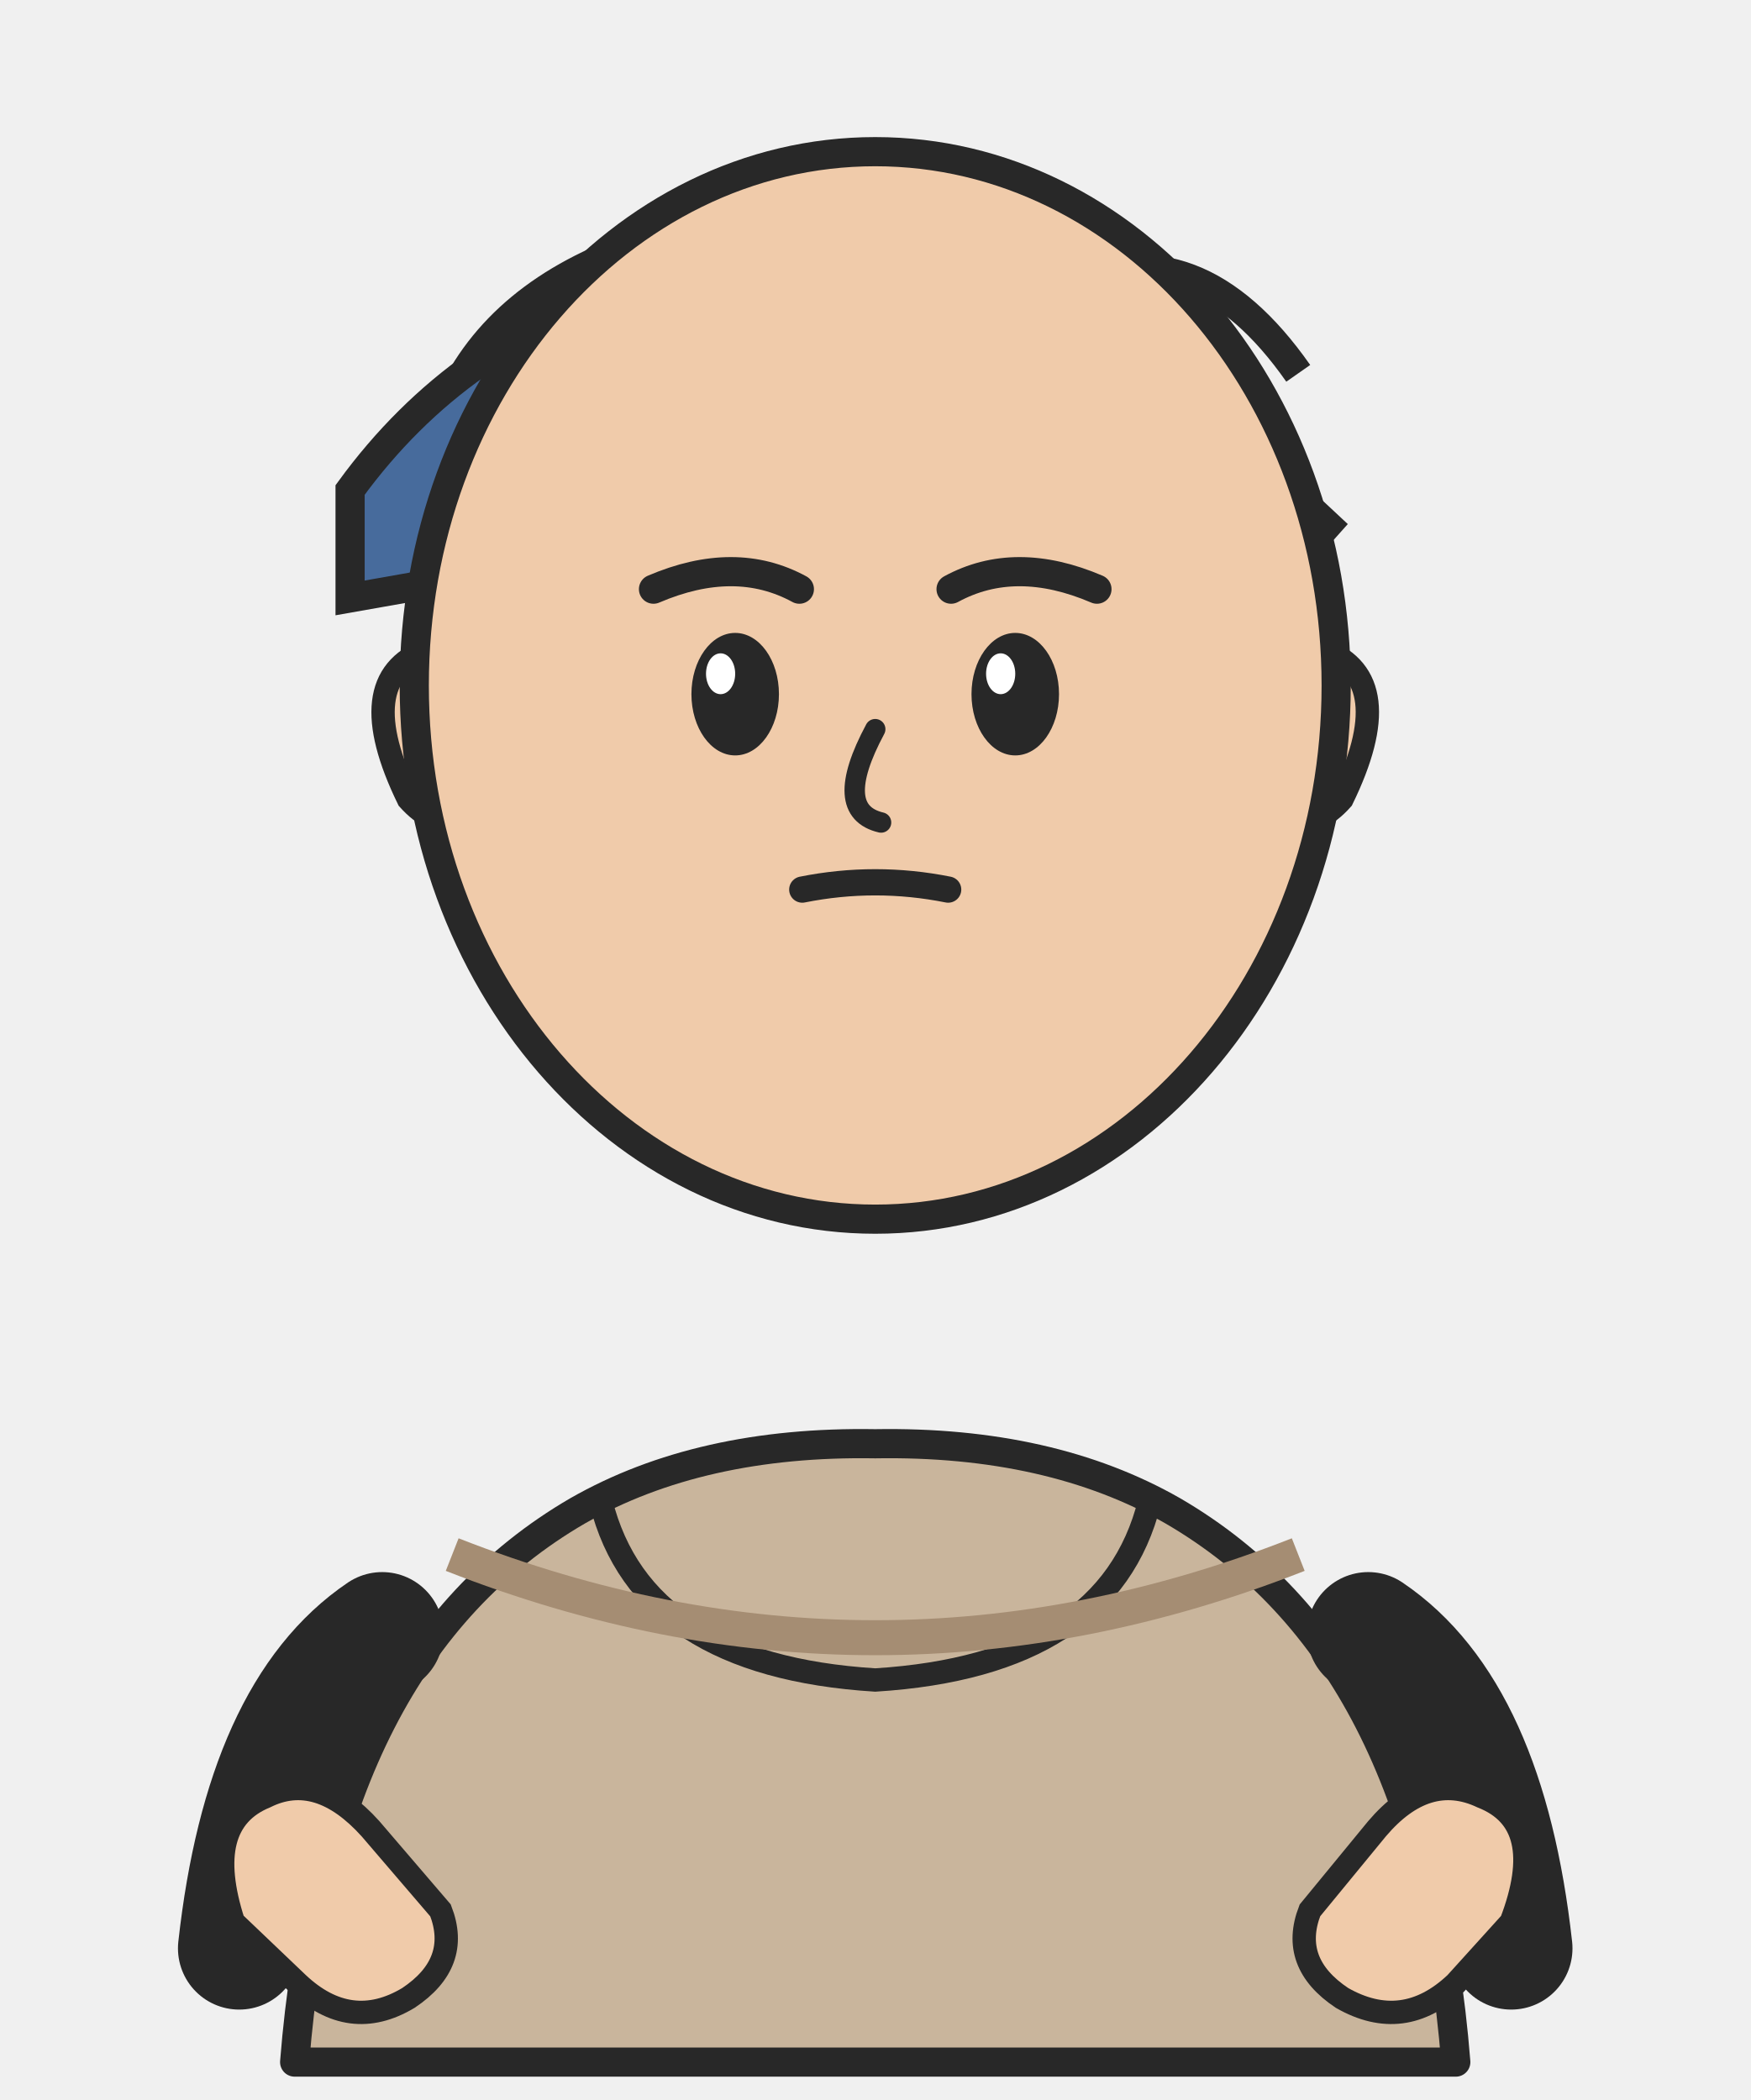
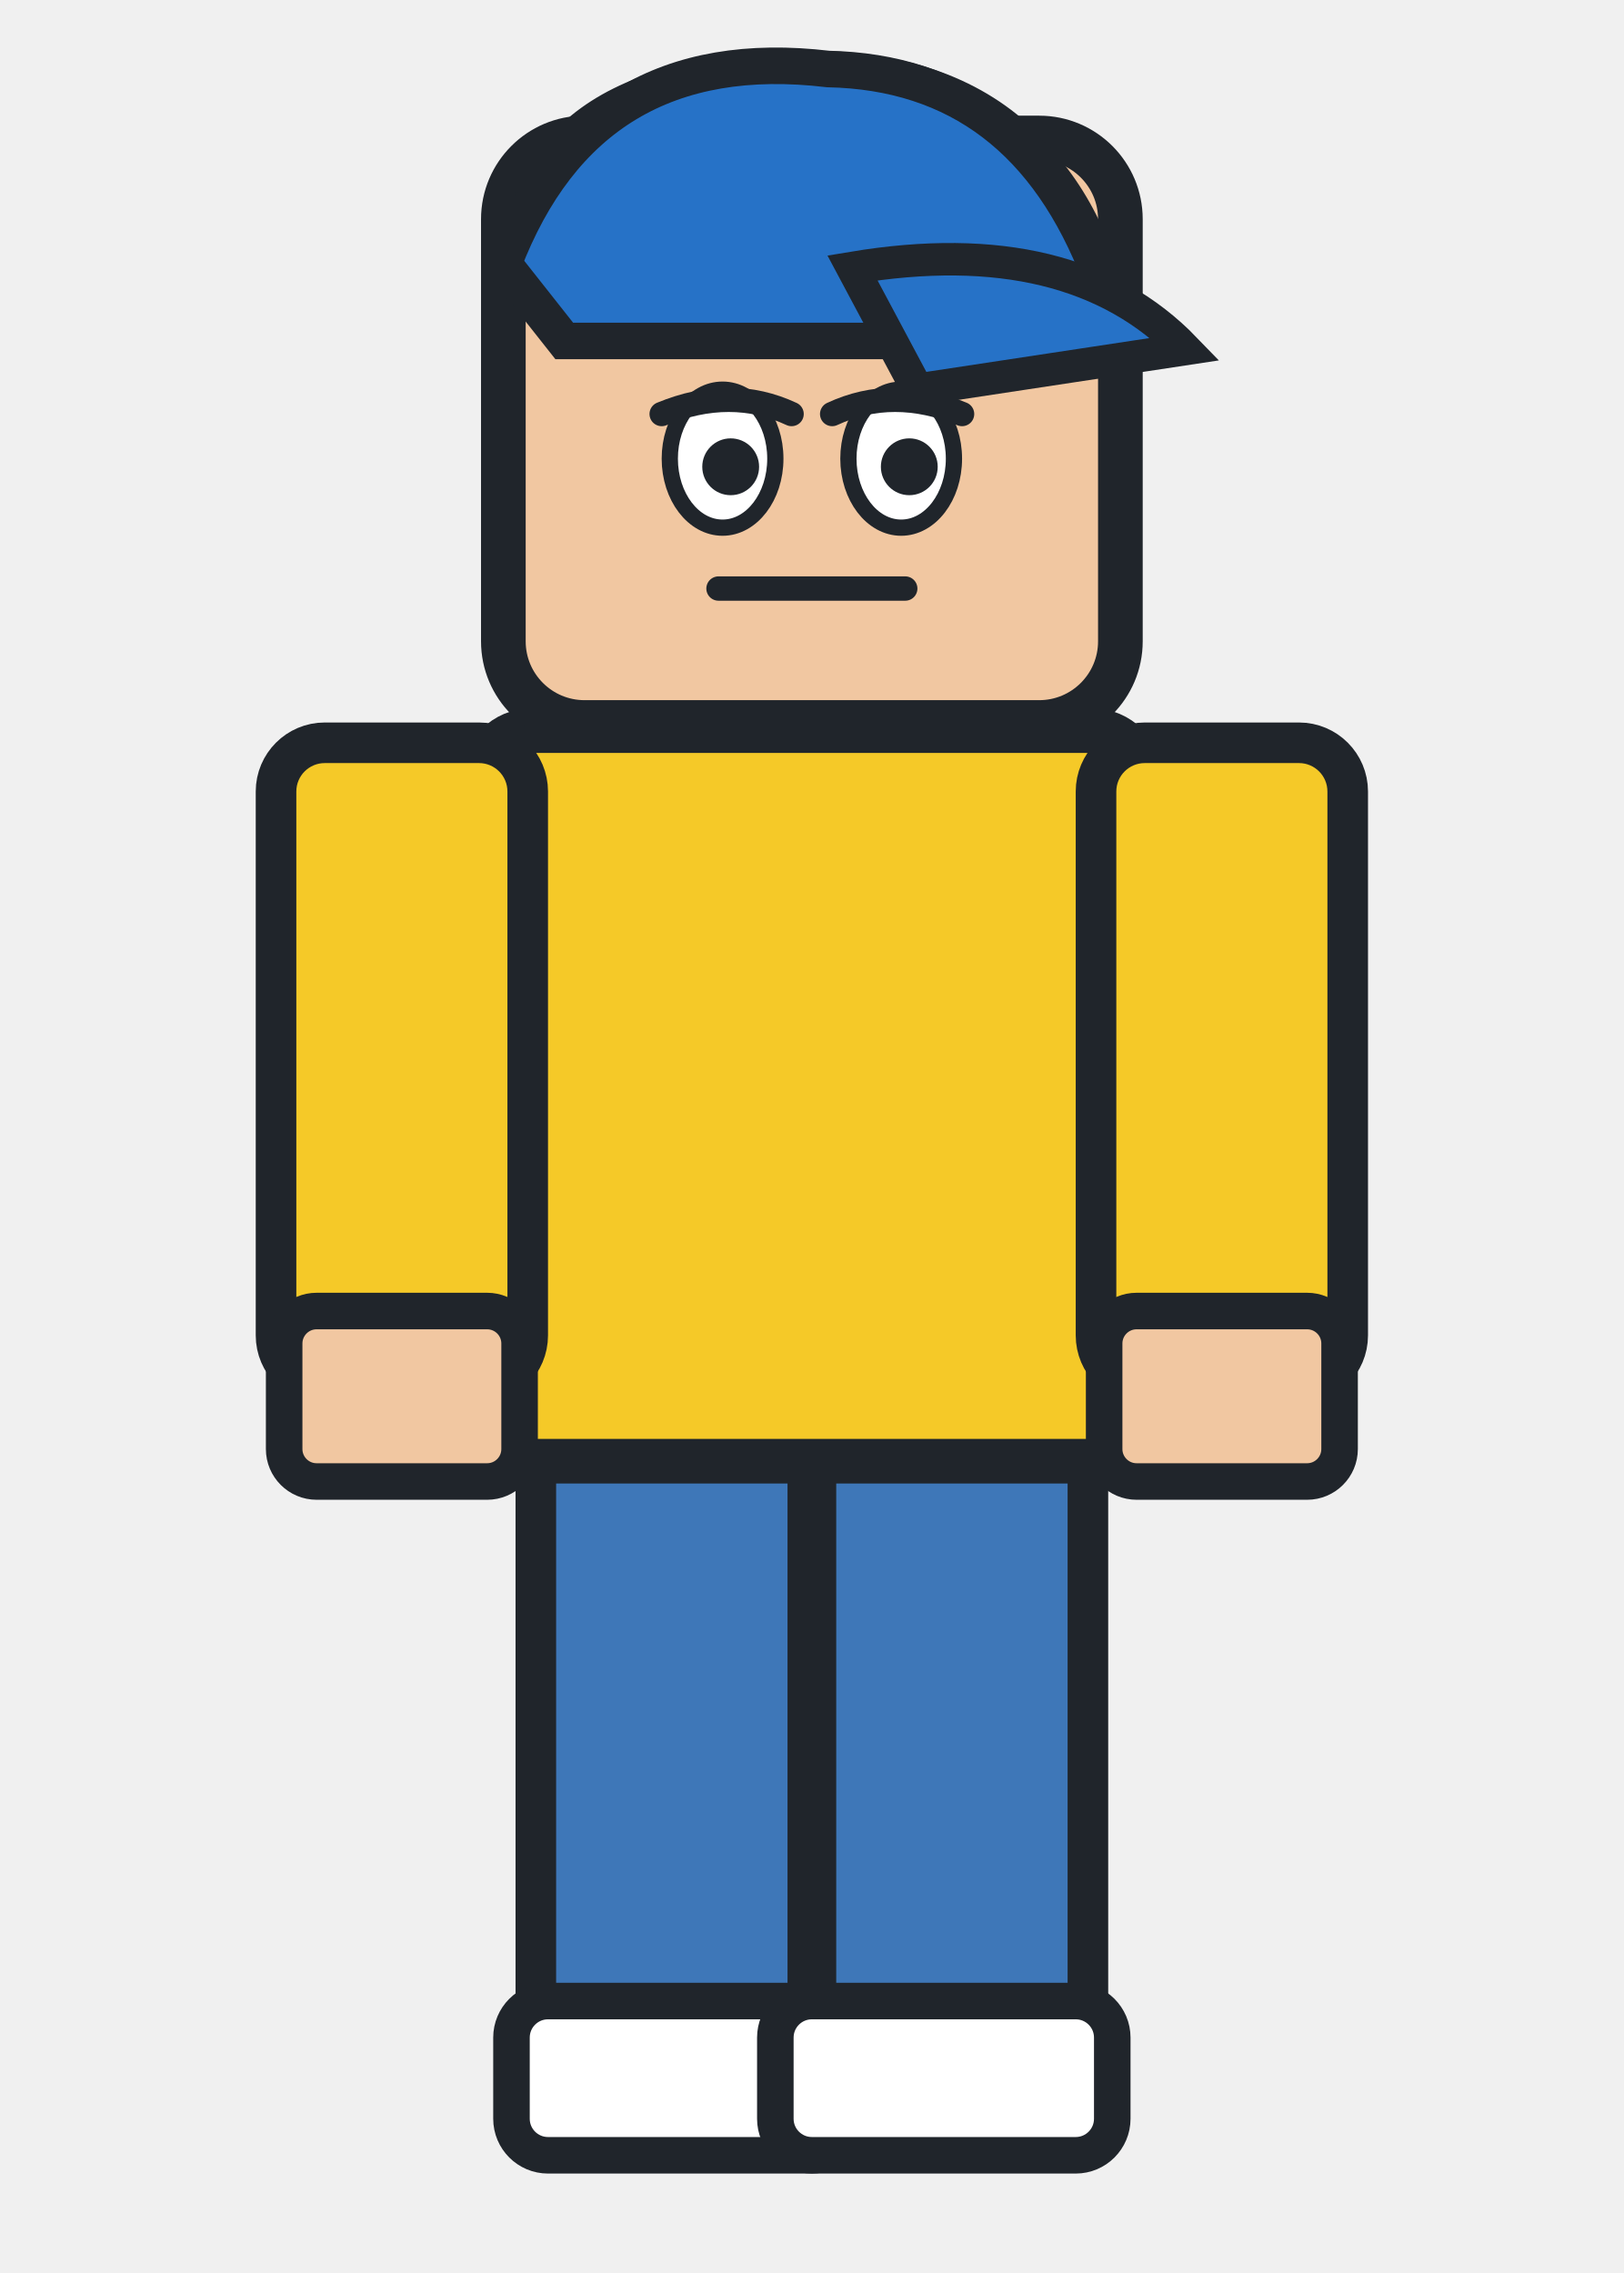
- <svg xmlns="http://www.w3.org/2000/svg" viewBox="0 0 600 720" role="img" aria-label="Amigo">
-   <g id="character-rig" class="character-rig">
-     <g id="body-layer">
-       <path d="M101 707 Q112 568 198 518 Q240 494 300 495 Q360 494 402 518 Q488 568 499 707 Z" fill="#C9B59C" stroke="#282828" stroke-width="10" stroke-linejoin="round" />
-       <path d="M206 515 Q220 571 300 576 Q380 571 394 515" fill="none" stroke="#282828" stroke-width="8" />
-       <path d="M131 560 Q91 587 82 668 M469 560 Q509 587 518 668" fill="none" stroke="#282828" stroke-width="42" stroke-linecap="round" />
+ <svg xmlns="http://www.w3.org/2000/svg" viewBox="0 0 400 560" role="img" aria-label="Amigo — Amigo iniciante">
+   <g id="character-rig">
+     <g id="leg-left">
+       <rect x="132" y="346" width="67" height="155" rx="8" fill="#3E77B8" stroke="#20252B" stroke-width="10" />
+       <rect x="126" y="493" width="83" height="38" rx="9" fill="#FFFFFF" stroke="#20252B" stroke-width="9" />
    </g>
-     <path d="M146 223 Q120 233 140 274 Q156 292 175 267 M454 223 Q480 233 460 274 Q444 292 425 267" fill="#F0CBAA" stroke="#282828" stroke-width="8" />
-     <path d="M150 226 Q125 112 225 82 Q348 40 425 140 L424 218 Q365 163 300 174 Q215 160 176 244 Z" fill="#67462F" stroke="#282828" stroke-width="10" />
-     <path d="M120 168 Q195 65 365 96 L455 180 L430 208 Q330 168 205 190 L120 205 Z" fill="#476B9C" stroke="#282828" stroke-width="10" />
-     <path d="M366 98 Q410 78 445 128" fill="none" stroke="#282828" stroke-width="10" />
-     <g id="face-layer">
-       <ellipse cx="300" cy="235" rx="158" ry="183" fill="#F0CBAA" stroke="#282828" stroke-width="10" />
-       <g fill="#282828">
-         <ellipse cx="252" cy="238" rx="15" ry="21" />
-         <ellipse cx="348" cy="238" rx="15" ry="21" />
+     <g id="leg-right">
+       <rect x="201" y="346" width="67" height="155" rx="8" fill="#3E77B8" stroke="#20252B" stroke-width="10" />
+       <rect x="191" y="493" width="83" height="38" rx="9" fill="#FFFFFF" stroke="#20252B" stroke-width="9" />
+     </g>
+     <g id="torso">
+       <rect x="171" y="150" width="58" height="45" rx="6" fill="#F1C7A1" stroke="#20252B" stroke-width="8" />
+       <rect x="119" y="180" width="162" height="180" rx="12" fill="#F5C928" stroke="#20252B" stroke-width="11" />
+     </g>
+     <g id="arm-left">
+       <rect x="68" y="183" width="62" height="158" rx="12" fill="#F5C928" stroke="#20252B" stroke-width="10" />
+       <rect x="70" y="323" width="58" height="42" rx="8" fill="#F1C7A1" stroke="#20252B" stroke-width="9" />
+     </g>
+     <g id="arm-right">
+       <rect x="270" y="183" width="62" height="158" rx="12" fill="#F5C928" stroke="#20252B" stroke-width="10" />
+       <rect x="272" y="323" width="58" height="42" rx="8" fill="#F1C7A1" stroke="#20252B" stroke-width="9" />
+     </g>
+     <g id="head">
+       <path id="hair-back" d="M126 86 Q121 22 201 17 Q267 18 275 91 L251 79 L149 81Z" fill="#3B2A20" stroke="#20252B" stroke-width="9" />
+       <rect x="124" y="34" width="152" height="144" rx="20" fill="#F1C7A1" stroke="#20252B" stroke-width="11" />
+       <g id="face">
+         <g class="face-expression" data-expression="neutral" style="display:inline">
+           <ellipse cx="178" cy="113" rx="13" ry="17" fill="#FFFFFF" stroke="#20252B" stroke-width="4" />
+           <ellipse cx="222" cy="113" rx="13" ry="17" fill="#FFFFFF" stroke="#20252B" stroke-width="4" />
+           <circle cx="180" cy="115" r="7" fill="#20252B" />
+           <circle cx="224" cy="115" r="7" fill="#20252B" />
+           <path d="M163 102 Q180 95 195 102 M205 102 Q220 95 237 102" fill="none" stroke="#20252B" stroke-width="6" stroke-linecap="round" />
+           <path d="M177 145 Q200 145 223 145" fill="none" stroke="#20252B" stroke-width="6" stroke-linecap="round" stroke-linejoin="round" />
+         </g>
+         <g class="face-expression" data-expression="happy" style="display:none">
+           <ellipse cx="178" cy="113" rx="13" ry="17" fill="#FFFFFF" stroke="#20252B" stroke-width="4" />
+           <ellipse cx="222" cy="113" rx="13" ry="17" fill="#FFFFFF" stroke="#20252B" stroke-width="4" />
+           <circle cx="180" cy="115" r="7" fill="#20252B" />
+           <circle cx="224" cy="115" r="7" fill="#20252B" />
+           <path d="M163 100 Q180 87 195 100 M205 100 Q220 87 237 100" fill="none" stroke="#20252B" stroke-width="6" stroke-linecap="round" />
+           <path d="M168 137 Q200 168 232 137" fill="none" stroke="#20252B" stroke-width="6" stroke-linecap="round" stroke-linejoin="round" />
+         </g>
+         <g class="face-expression" data-expression="excited" style="display:none">
+           <ellipse cx="178" cy="113" rx="13" ry="17" fill="#FFFFFF" stroke="#20252B" stroke-width="4" />
+           <ellipse cx="222" cy="113" rx="13" ry="17" fill="#FFFFFF" stroke="#20252B" stroke-width="4" />
+           <circle cx="180" cy="115" r="7" fill="#20252B" />
+           <circle cx="224" cy="115" r="7" fill="#20252B" />
+           <path d="M163 97 Q180 82 195 97 M205 97 Q220 82 237 97" fill="none" stroke="#20252B" stroke-width="6" stroke-linecap="round" />
+           <path d="M167 133 Q200 174 233 133" fill="#59252B" stroke="#20252B" stroke-width="5" />
+           <path d="M183 145 Q200 152 217 145" fill="none" stroke="#F4A6A8" stroke-width="5" />
+         </g>
+         <g class="face-expression" data-expression="surprised" style="display:none">
+           <ellipse cx="178" cy="113" rx="13" ry="17" fill="#FFFFFF" stroke="#20252B" stroke-width="4" />
+           <ellipse cx="222" cy="113" rx="13" ry="17" fill="#FFFFFF" stroke="#20252B" stroke-width="4" />
+           <circle cx="180" cy="115" r="7" fill="#20252B" />
+           <circle cx="224" cy="115" r="7" fill="#20252B" />
+           <path d="M163 99 Q180 95 195 99 M205 99 Q220 95 237 99" fill="none" stroke="#20252B" stroke-width="6" stroke-linecap="round" />
+           <ellipse cx="200" cy="145" rx="13" ry="18" fill="#59252B" stroke="#20252B" stroke-width="5" />
+         </g>
+         <g class="face-expression" data-expression="pondering" style="display:none">
+           <ellipse cx="178" cy="113" rx="13" ry="17" fill="#FFFFFF" stroke="#20252B" stroke-width="4" />
+           <ellipse cx="222" cy="113" rx="13" ry="17" fill="#FFFFFF" stroke="#20252B" stroke-width="4" />
+           <circle cx="180" cy="115" r="7" fill="#20252B" />
+           <circle cx="224" cy="115" r="7" fill="#20252B" />
+           <path d="M163 104 Q180 112 195 104 M205 104 Q220 94 237 104" fill="none" stroke="#20252B" stroke-width="6" stroke-linecap="round" />
+           <path d="M179 146 Q200 138 221 146" fill="none" stroke="#20252B" stroke-width="6" stroke-linecap="round" stroke-linejoin="round" />
+         </g>
+         <g class="face-expression" data-expression="worried" style="display:none">
+           <ellipse cx="178" cy="113" rx="13" ry="17" fill="#FFFFFF" stroke="#20252B" stroke-width="4" />
+           <ellipse cx="222" cy="113" rx="13" ry="17" fill="#FFFFFF" stroke="#20252B" stroke-width="4" />
+           <circle cx="180" cy="115" r="7" fill="#20252B" />
+           <circle cx="224" cy="115" r="7" fill="#20252B" />
+           <path d="M163 108 Q180 88 195 104 M205 104 Q220 88 237 108" fill="none" stroke="#20252B" stroke-width="6" stroke-linecap="round" />
+           <path d="M176 153 Q200 132 224 153" fill="none" stroke="#20252B" stroke-width="6" stroke-linecap="round" stroke-linejoin="round" />
+         </g>
+         <g class="face-expression" data-expression="sad" style="display:none">
+           <ellipse cx="178" cy="113" rx="13" ry="17" fill="#FFFFFF" stroke="#20252B" stroke-width="4" />
+           <ellipse cx="222" cy="113" rx="13" ry="17" fill="#FFFFFF" stroke="#20252B" stroke-width="4" />
+           <circle cx="180" cy="115" r="7" fill="#20252B" />
+           <circle cx="224" cy="115" r="7" fill="#20252B" />
+           <path d="M163 108 Q180 98 195 110 M205 110 Q220 98 237 108" fill="none" stroke="#20252B" stroke-width="6" stroke-linecap="round" />
+           <path d="M173 158 Q200 133 227 158" fill="none" stroke="#20252B" stroke-width="6" stroke-linecap="round" stroke-linejoin="round" />
+         </g>
+         <g class="face-expression" data-expression="angry" style="display:none">
+           <ellipse cx="178" cy="113" rx="13" ry="17" fill="#FFFFFF" stroke="#20252B" stroke-width="4" />
+           <ellipse cx="222" cy="113" rx="13" ry="17" fill="#FFFFFF" stroke="#20252B" stroke-width="4" />
+           <circle cx="180" cy="115" r="7" fill="#20252B" />
+           <circle cx="224" cy="115" r="7" fill="#20252B" />
+           <path d="M163 109 L195 98 M205 98 L237 109" fill="none" stroke="#20252B" stroke-width="6" stroke-linecap="round" />
+           <path d="M176 151 Q200 160 224 151" fill="none" stroke="#20252B" stroke-width="6" stroke-linecap="round" stroke-linejoin="round" />
+         </g>
+         <g class="face-expression" data-expression="confident" style="display:none">
+           <ellipse cx="178" cy="113" rx="13" ry="17" fill="#FFFFFF" stroke="#20252B" stroke-width="4" />
+           <ellipse cx="222" cy="113" rx="13" ry="17" fill="#FFFFFF" stroke="#20252B" stroke-width="4" />
+           <circle cx="180" cy="115" r="7" fill="#20252B" />
+           <circle cx="224" cy="115" r="7" fill="#20252B" />
+           <path d="M163 99 Q180 92 195 99 M205 99 Q220 92 237 99" fill="none" stroke="#20252B" stroke-width="6" stroke-linecap="round" />
+           <path d="M174 143 Q200 157 226 143" fill="none" stroke="#20252B" stroke-width="6" stroke-linecap="round" stroke-linejoin="round" />
+         </g>
+         <g class="face-expression" data-expression="idea" style="display:none">
+           <ellipse cx="178" cy="113" rx="13" ry="17" fill="#FFFFFF" stroke="#20252B" stroke-width="4" />
+           <ellipse cx="222" cy="113" rx="13" ry="17" fill="#FFFFFF" stroke="#20252B" stroke-width="4" />
+           <circle cx="180" cy="115" r="7" fill="#20252B" />
+           <circle cx="224" cy="115" r="7" fill="#20252B" />
+           <path d="M163 102 Q180 94 195 102 M205 102 Q220 94 237 102" fill="none" stroke="#20252B" stroke-width="6" stroke-linecap="round" />
+           <path d="M174 141 Q200 158 226 141" fill="none" stroke="#20252B" stroke-width="6" stroke-linecap="round" stroke-linejoin="round" />
+         </g>
      </g>
-       <g fill="white">
-         <ellipse cx="247" cy="231" rx="5" ry="7" />
-         <ellipse cx="343" cy="231" rx="5" ry="7" />
+       <path d="M128 73 Q125 19 196 17 Q259 18 273 74 L245 69 Q203 49 159 78Z" fill="#3B2A20" stroke="#20252B" stroke-width="9" />
+       <g id="cap">
+         <path d="M124 65 Q145 10 204 17 Q252 18 271 68 L257 84 L139 84Z" fill="#2672C7" stroke="#20252B" stroke-width="9" />
+         <path d="M210 66 Q264 57 292 86 L226 96Z" fill="#2672C7" stroke="#20252B" stroke-width="8" />
      </g>
-       <path d="M300 250 Q285 278 302 282" fill="none" stroke="#282828" stroke-width="7" stroke-linecap="round" />
-       <g class="face-expression" data-expression="neutral" style="display:inline">
-         <path d="M224 202 Q252 190 274 202 M326 202 Q348 190 376 202" fill="none" stroke="#282828" stroke-width="10" stroke-linecap="round" />
-         <path d="M275 305 Q300 300 325 305" fill="none" stroke="#282828" stroke-width="9" stroke-linecap="round" stroke-linejoin="round" />
-       </g>
-       <g class="face-expression" data-expression="happy" style="display:none">
-         <path d="M224 196 Q250 176 274 196 M326 196 Q350 176 376 196" fill="none" stroke="#282828" stroke-width="10" stroke-linecap="round" />
-         <path d="M264 300 Q300 342 336 300" fill="none" stroke="#282828" stroke-width="9" stroke-linecap="round" stroke-linejoin="round" />
-       </g>
-       <g class="face-expression" data-expression="excited" style="display:none">
-         <path d="M224 188 Q250 166 274 188 M326 188 Q350 166 376 188" fill="none" stroke="#282828" stroke-width="10" stroke-linecap="round" />
-         <path d="M270 292 Q300 352 330 292" fill="none" stroke="#282828" stroke-width="9" stroke-linecap="round" stroke-linejoin="round" />
-       </g>
-       <g class="face-expression" data-expression="surprised" style="display:none">
-         <path d="M224 195 Q250 183 274 195 M326 195 Q350 183 376 195" fill="none" stroke="#282828" stroke-width="10" stroke-linecap="round" />
-         <path d="M282 292 Q300 278 318 292 Q322 321 300 325 Q278 321 282 292" fill="none" stroke="#282828" stroke-width="9" stroke-linecap="round" stroke-linejoin="round" />
-       </g>
-       <g class="face-expression" data-expression="pondering" style="display:none">
-         <path d="M224 197 Q250 207 274 197 M326 197 Q350 187 376 197" fill="none" stroke="#282828" stroke-width="10" stroke-linecap="round" />
-         <path d="M278 310 Q300 294 322 310" fill="none" stroke="#282828" stroke-width="9" stroke-linecap="round" stroke-linejoin="round" />
-       </g>
-       <g class="face-expression" data-expression="worried" style="display:none">
-         <path d="M224 212 Q250 188 274 205 M326 205 Q350 188 376 212" fill="none" stroke="#282828" stroke-width="10" stroke-linecap="round" />
-         <path d="M276 318 Q300 292 324 318" fill="none" stroke="#282828" stroke-width="9" stroke-linecap="round" stroke-linejoin="round" />
-       </g>
-       <g class="face-expression" data-expression="sad" style="display:none">
-         <path d="M224 210 Q250 196 274 214 M326 214 Q350 196 376 210" fill="none" stroke="#282828" stroke-width="10" stroke-linecap="round" />
-         <path d="M266 330 Q300 300 334 330" fill="none" stroke="#282828" stroke-width="9" stroke-linecap="round" stroke-linejoin="round" />
-       </g>
-       <g class="face-expression" data-expression="doubtful" style="display:none">
-         <path d="M224 200 Q250 190 274 205 M326 190 Q350 190 376 200" fill="none" stroke="#282828" stroke-width="10" stroke-linecap="round" />
-         <path d="M278 310 Q300 300 322 310" fill="none" stroke="#282828" stroke-width="9" stroke-linecap="round" stroke-linejoin="round" />
-       </g>
-       <g class="face-expression" data-expression="determined" style="display:none">
-         <path d="M224 210 Q250 194 274 206 M326 206 Q350 194 376 210" fill="none" stroke="#282828" stroke-width="10" stroke-linecap="round" />
-         <path d="M275 310 Q300 318 325 310" fill="none" stroke="#282828" stroke-width="9" stroke-linecap="round" stroke-linejoin="round" />
-       </g>
-       <g class="face-expression" data-expression="laughing" style="display:none">
-         <path d="M224 194 Q250 174 274 194 M326 194 Q350 174 376 194" fill="none" stroke="#282828" stroke-width="10" stroke-linecap="round" />
-         <path d="M260 292 Q300 360 340 292 Q334 344 300 346 Q266 344 260 292" fill="none" stroke="#282828" stroke-width="9" stroke-linecap="round" stroke-linejoin="round" />
-       </g>
-     </g>
-     <path d="M155 533 Q300 590 445 533" fill="none" stroke="#A58D73" stroke-width="12" />
-     <g id="hands-layer" fill="#F0CBAA" stroke="#282828" stroke-width="8">
-       <path d="M80 659 Q69 625 91 616 Q109 607 127 627 L151 655 Q158 673 140 685 Q120 697 102 680 Z" />
-       <path d="M518 659 Q531 625 508 616 Q489 607 472 627 L449 655 Q442 673 460 685 Q481 697 499 680 Z" />
    </g>
  </g>
</svg>
